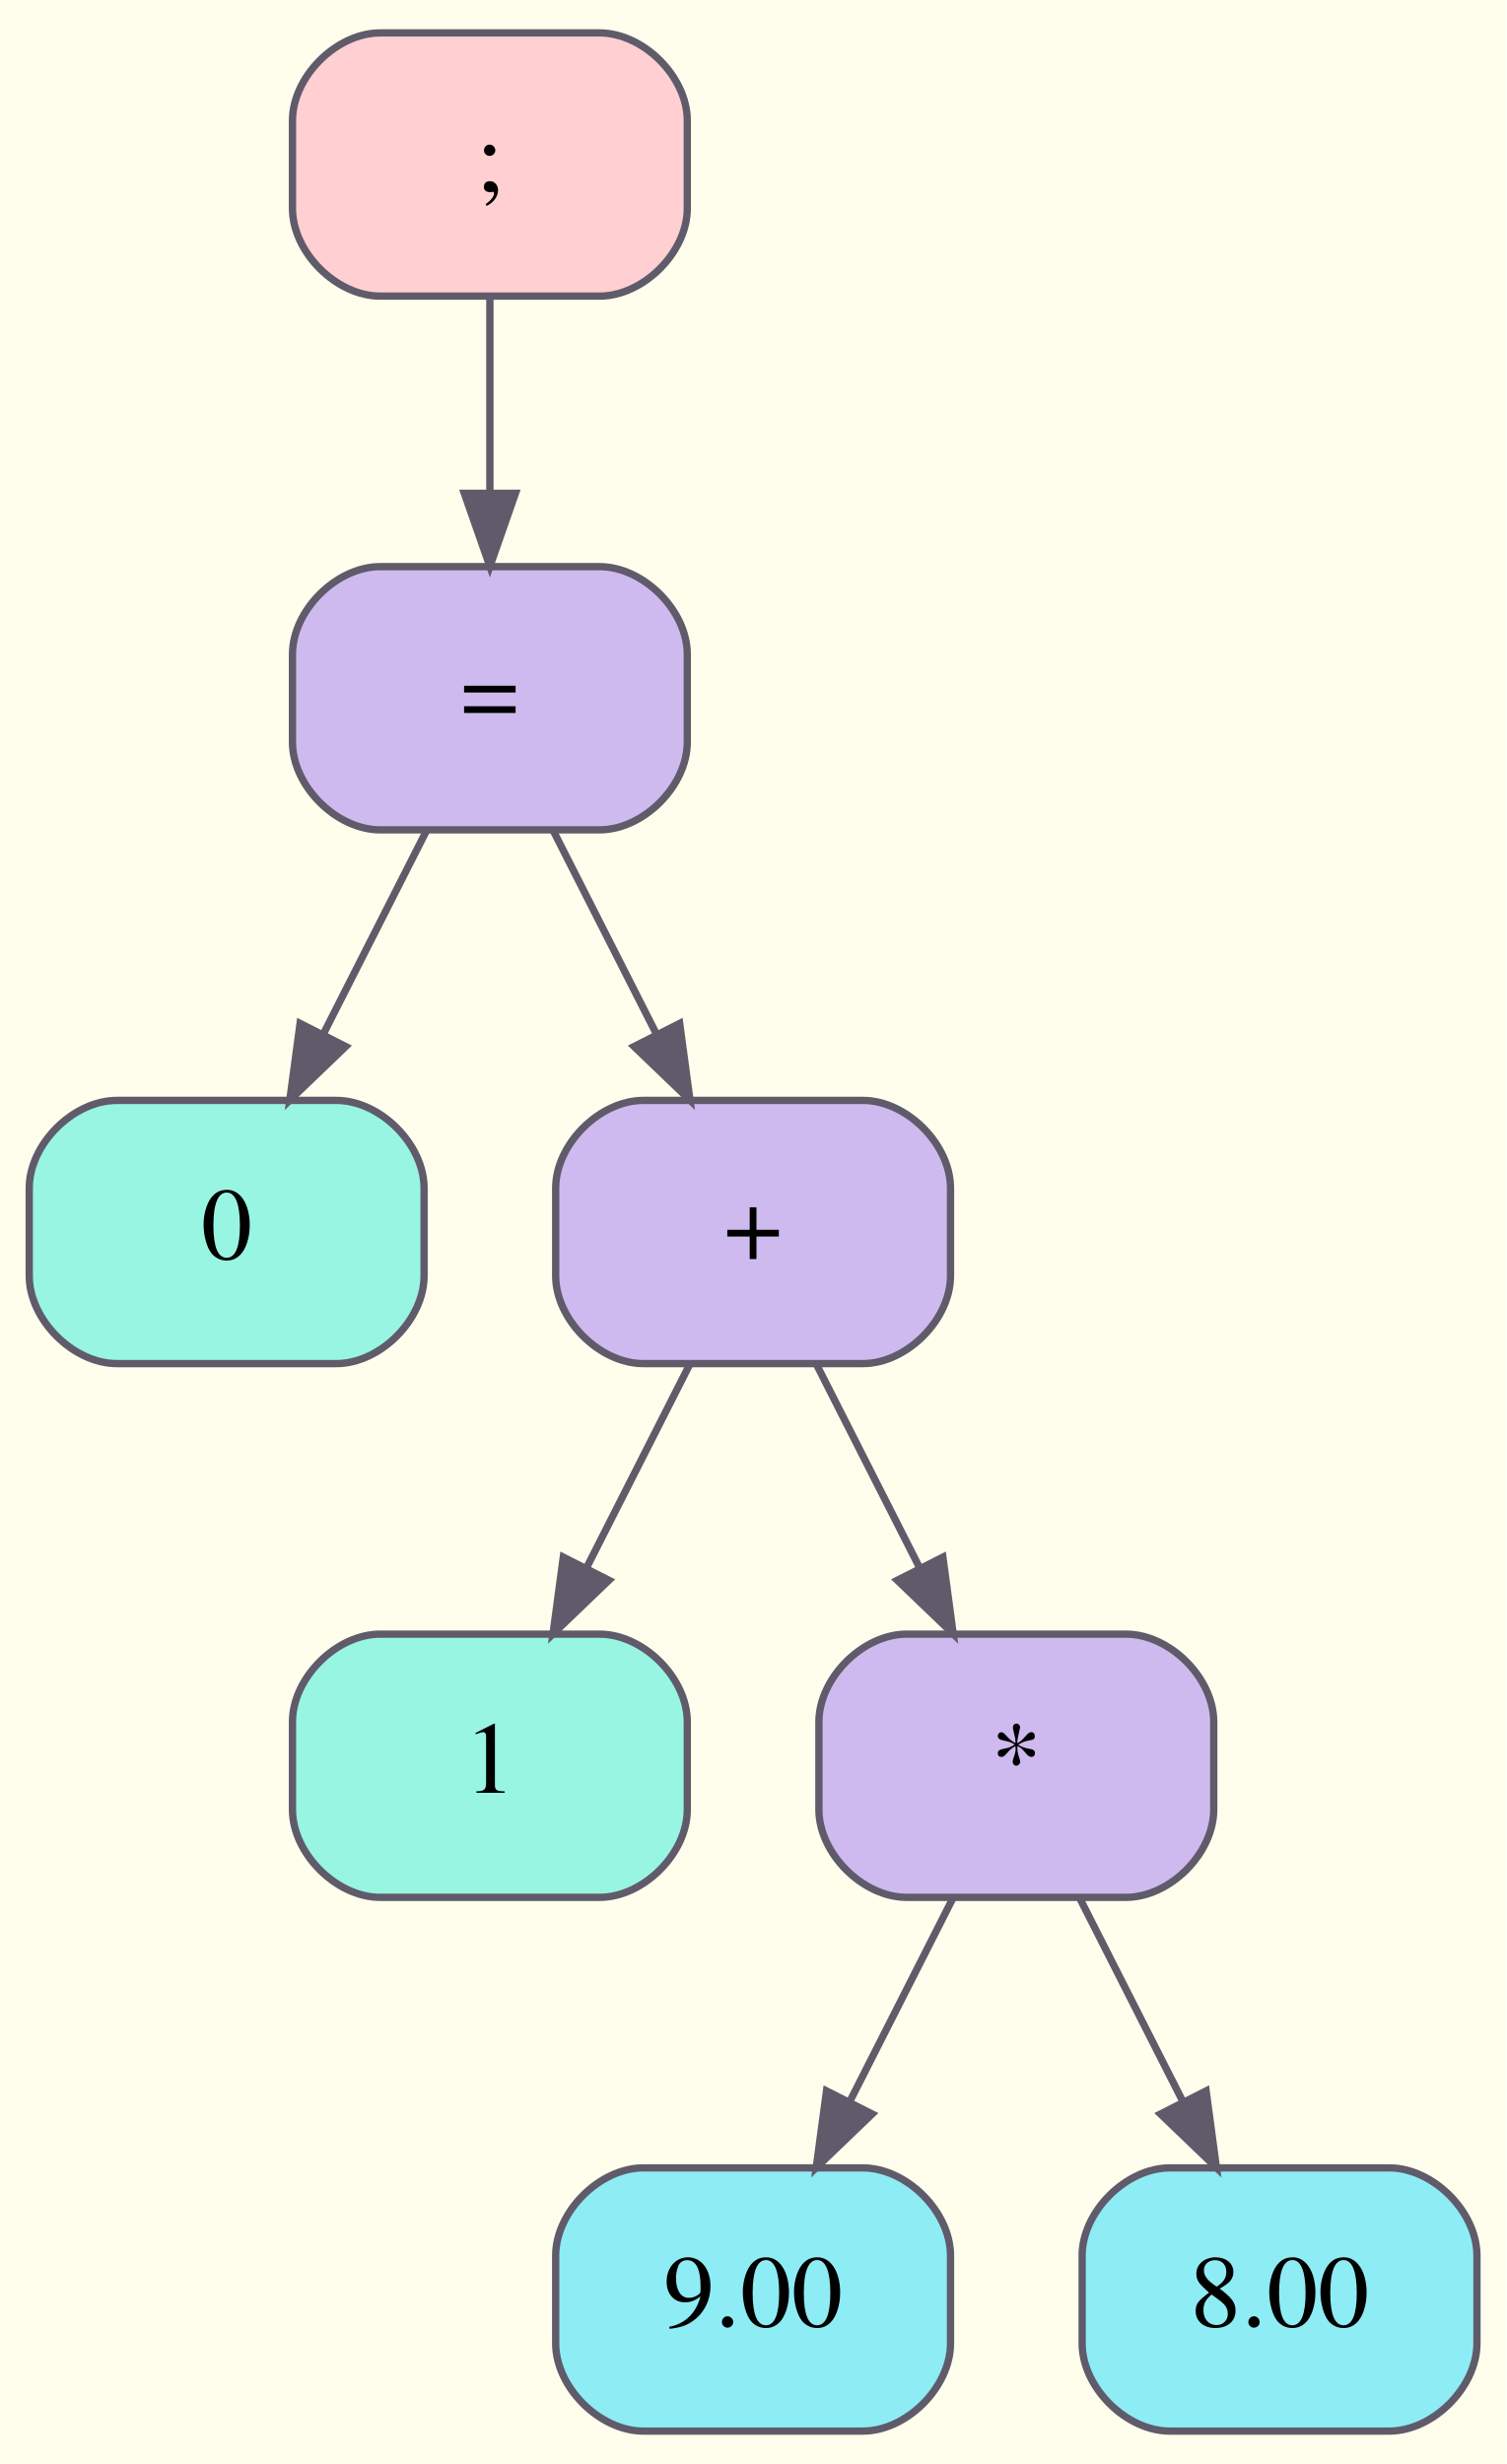
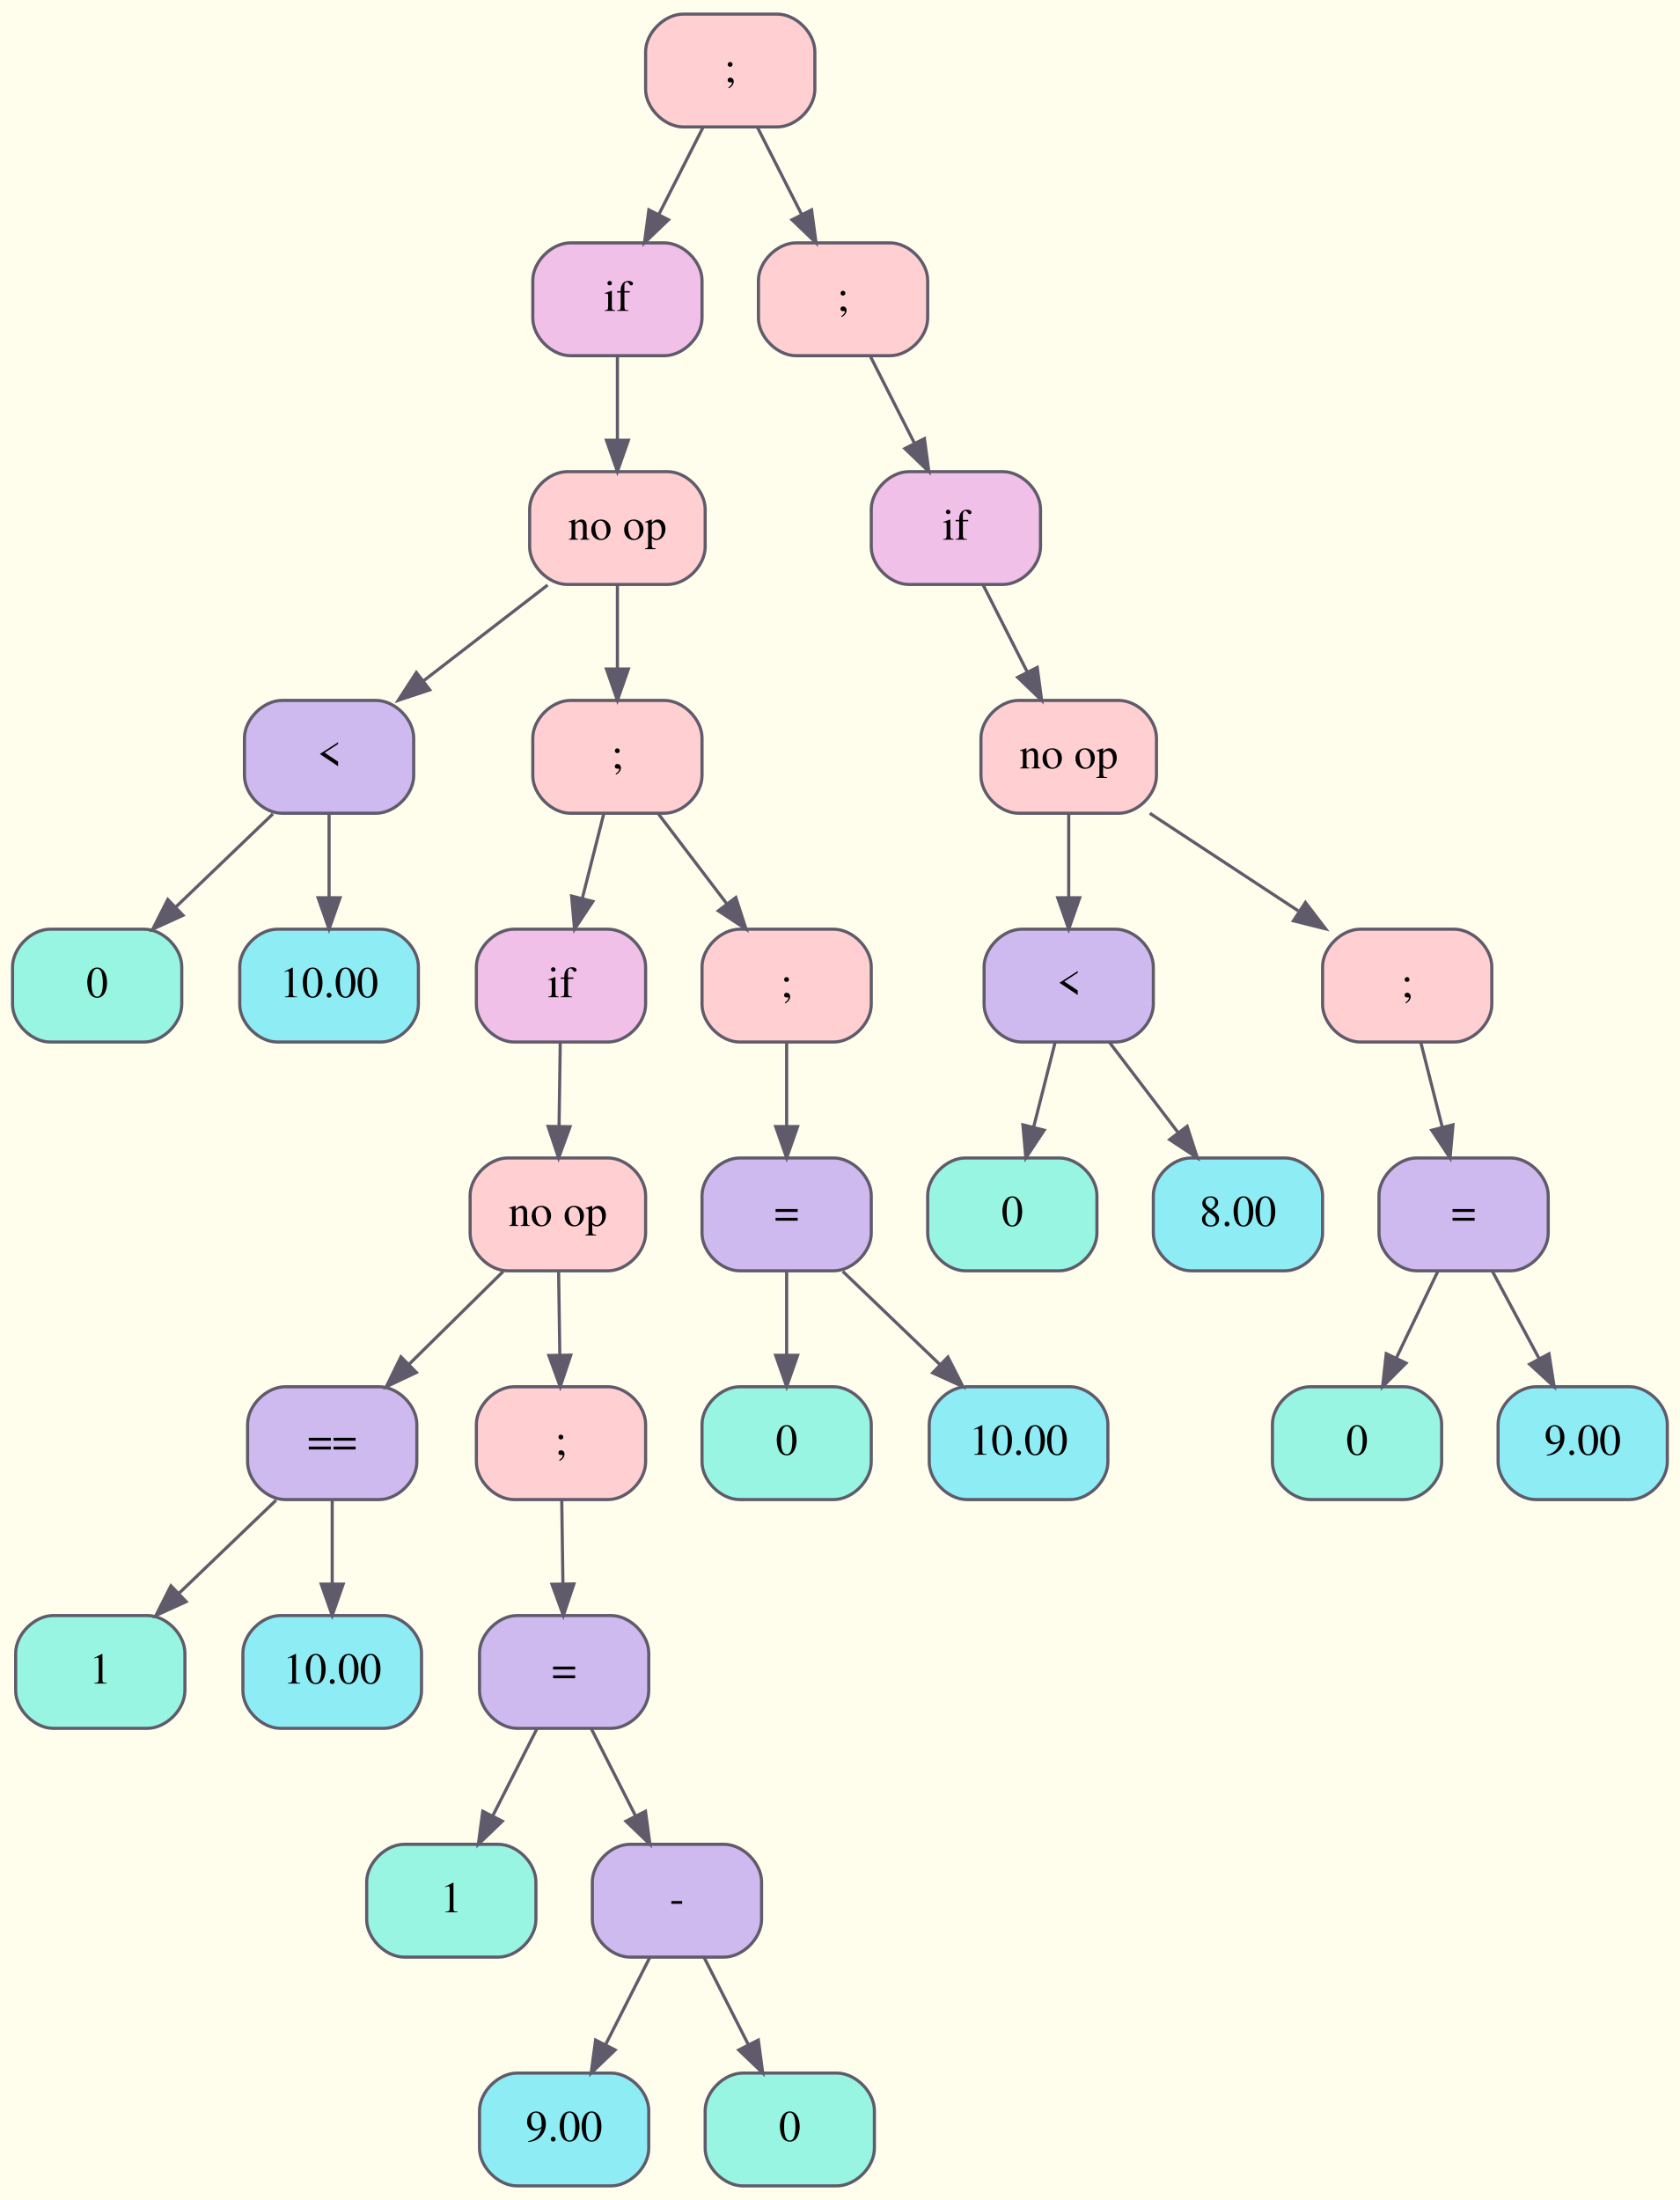
- <svg xmlns="http://www.w3.org/2000/svg" width="206pt" height="337pt" viewBox="0.00 0.00 206.00 337.00">
-   <g id="graph0" class="graph" transform="scale(1 1) rotate(0) translate(4 333)">
-     <polygon fill="#fffeec" stroke="transparent" points="-4,4 -4,-333 202,-333 202,4 -4,4" />
+ <svg xmlns="http://www.w3.org/2000/svg" width="536pt" height="702pt" viewBox="0.00 0.00 536.00 702.00">
+   <g id="graph0" class="graph" transform="scale(1 1) rotate(0) translate(4 698)">
+     <polygon fill="#fffeec" stroke="transparent" points="-4,4 -4,-698 532,-698 532,4 -4,4" />
    <g id="node1" class="node">
-       <path fill="#ffcfd2" stroke="#5f5b6a" d="M48,-292.5C48,-292.5 78,-292.5 78,-292.5 84,-292.5 90,-298.5 90,-304.5 90,-304.5 90,-316.5 90,-316.5 90,-322.5 84,-328.5 78,-328.5 78,-328.5 48,-328.5 48,-328.5 42,-328.5 36,-322.5 36,-316.5 36,-316.5 36,-304.5 36,-304.5 36,-298.5 42,-292.5 48,-292.5" />
-       <text text-anchor="middle" x="63" y="-306.8" font-family="Times,serif" font-size="14.00">;</text>
+       <path fill="#ffcfd2" stroke="#5f5b6a" d="M214,-657.5C214,-657.5 244,-657.5 244,-657.5 250,-657.5 256,-663.5 256,-669.5 256,-669.5 256,-681.5 256,-681.5 256,-687.5 250,-693.5 244,-693.5 244,-693.5 214,-693.5 214,-693.5 208,-693.5 202,-687.5 202,-681.5 202,-681.5 202,-669.5 202,-669.5 202,-663.5 208,-657.5 214,-657.5" />
+       <text text-anchor="middle" x="229" y="-671.8" font-family="Times,serif" font-size="14.00">;</text>
    </g>
    <g id="node2" class="node">
-       <path fill="#cfbaf0" stroke="#5f5b6a" d="M48,-219.5C48,-219.5 78,-219.5 78,-219.5 84,-219.5 90,-225.5 90,-231.5 90,-231.5 90,-243.5 90,-243.5 90,-249.5 84,-255.5 78,-255.5 78,-255.5 48,-255.5 48,-255.5 42,-255.5 36,-249.5 36,-243.5 36,-243.5 36,-231.5 36,-231.5 36,-225.5 42,-219.5 48,-219.5" />
-       <text text-anchor="middle" x="63" y="-233.8" font-family="Times,serif" font-size="14.00">=</text>
+       <path fill="#f1c0e8" stroke="#5f5b6a" d="M178,-584.5C178,-584.5 208,-584.5 208,-584.5 214,-584.5 220,-590.5 220,-596.5 220,-596.5 220,-608.5 220,-608.5 220,-614.5 214,-620.5 208,-620.5 208,-620.5 178,-620.5 178,-620.5 172,-620.5 166,-614.5 166,-608.5 166,-608.5 166,-596.5 166,-596.5 166,-590.5 172,-584.5 178,-584.5" />
+       <text text-anchor="middle" x="193" y="-598.8" font-family="Times,serif" font-size="14.00">if</text>
    </g>
    <g id="edge1" class="edge">
-       <path fill="none" stroke="#5f5b6a" d="M63,-292.31C63,-284.29 63,-274.55 63,-265.57" />
-       <polygon fill="#5f5b6a" stroke="#5f5b6a" points="66.5,-265.53 63,-255.53 59.5,-265.53 66.5,-265.53" />
+       <path fill="none" stroke="#5f5b6a" d="M220.29,-657.31C216.08,-649.03 210.95,-638.91 206.28,-629.69" />
+       <polygon fill="#5f5b6a" stroke="#5f5b6a" points="209.28,-627.87 201.63,-620.53 203.04,-631.03 209.28,-627.87" />
+     </g>
+     <g id="node23" class="node">
+       <path fill="#ffcfd2" stroke="#5f5b6a" d="M250,-584.5C250,-584.5 280,-584.5 280,-584.5 286,-584.5 292,-590.5 292,-596.5 292,-596.5 292,-608.5 292,-608.5 292,-614.5 286,-620.5 280,-620.5 280,-620.5 250,-620.5 250,-620.5 244,-620.5 238,-614.5 238,-608.5 238,-608.5 238,-596.5 238,-596.5 238,-590.5 244,-584.5 250,-584.5" />
+       <text text-anchor="middle" x="265" y="-598.8" font-family="Times,serif" font-size="14.00">;</text>
+     </g>
+     <g id="edge22" class="edge">
+       <path fill="none" stroke="#5f5b6a" d="M237.71,-657.31C241.92,-649.03 247.05,-638.91 251.72,-629.69" />
+       <polygon fill="#5f5b6a" stroke="#5f5b6a" points="254.96,-631.03 256.37,-620.53 248.72,-627.87 254.96,-631.03" />
    </g>
    <g id="node3" class="node">
-       <path fill="#98f5e1" stroke="#5f5b6a" d="M12,-146.5C12,-146.5 42,-146.5 42,-146.5 48,-146.5 54,-152.5 54,-158.5 54,-158.5 54,-170.5 54,-170.5 54,-176.5 48,-182.5 42,-182.5 42,-182.5 12,-182.5 12,-182.5 6,-182.5 0,-176.5 0,-170.5 0,-170.5 0,-158.5 0,-158.5 0,-152.5 6,-146.5 12,-146.5" />
-       <text text-anchor="middle" x="27" y="-160.8" font-family="Times,serif" font-size="14.00">0</text>
+       <path fill="#ffcfd2" stroke="#5f5b6a" d="M177,-511.5C177,-511.5 209,-511.5 209,-511.5 215,-511.5 221,-517.5 221,-523.5 221,-523.5 221,-535.5 221,-535.5 221,-541.5 215,-547.5 209,-547.5 209,-547.5 177,-547.5 177,-547.5 171,-547.5 165,-541.5 165,-535.5 165,-535.5 165,-523.5 165,-523.5 165,-517.5 171,-511.5 177,-511.5" />
+       <text text-anchor="middle" x="193" y="-525.8" font-family="Times,serif" font-size="14.00">no op</text>
    </g>
    <g id="edge2" class="edge">
-       <path fill="none" stroke="#5f5b6a" d="M54.29,-219.31C50.08,-211.03 44.95,-200.91 40.28,-191.69" />
-       <polygon fill="#5f5b6a" stroke="#5f5b6a" points="43.28,-189.87 35.63,-182.53 37.04,-193.03 43.28,-189.87" />
+       <path fill="none" stroke="#5f5b6a" d="M193,-584.31C193,-576.29 193,-566.55 193,-557.57" />
+       <polygon fill="#5f5b6a" stroke="#5f5b6a" points="196.5,-557.53 193,-547.53 189.5,-557.53 196.5,-557.53" />
    </g>
    <g id="node4" class="node">
-       <path fill="#cfbaf0" stroke="#5f5b6a" d="M84,-146.5C84,-146.5 114,-146.5 114,-146.5 120,-146.5 126,-152.5 126,-158.5 126,-158.5 126,-170.5 126,-170.5 126,-176.5 120,-182.5 114,-182.5 114,-182.5 84,-182.5 84,-182.5 78,-182.5 72,-176.5 72,-170.5 72,-170.5 72,-158.5 72,-158.5 72,-152.5 78,-146.5 84,-146.5" />
-       <text text-anchor="middle" x="99" y="-160.8" font-family="Times,serif" font-size="14.00">+</text>
+       <path fill="#cfbaf0" stroke="#5f5b6a" d="M86,-438.5C86,-438.5 116,-438.5 116,-438.5 122,-438.5 128,-444.5 128,-450.5 128,-450.5 128,-462.5 128,-462.5 128,-468.5 122,-474.5 116,-474.5 116,-474.5 86,-474.5 86,-474.5 80,-474.5 74,-468.5 74,-462.5 74,-462.5 74,-450.5 74,-450.5 74,-444.5 80,-438.5 86,-438.5" />
+       <text text-anchor="middle" x="101" y="-452.8" font-family="Times,serif" font-size="14.00">&lt;</text>
    </g>
    <g id="edge3" class="edge">
-       <path fill="none" stroke="#5f5b6a" d="M71.71,-219.31C75.92,-211.03 81.05,-200.91 85.72,-191.69" />
-       <polygon fill="#5f5b6a" stroke="#5f5b6a" points="88.96,-193.03 90.37,-182.53 82.72,-189.87 88.96,-193.03" />
+       <path fill="none" stroke="#5f5b6a" d="M170.73,-511.31C158.86,-502.16 144.1,-490.76 131.21,-480.82" />
+       <polygon fill="#5f5b6a" stroke="#5f5b6a" points="133.12,-477.87 123.07,-474.53 128.84,-483.41 133.12,-477.87" />
+     </g>
+     <g id="node7" class="node">
+       <path fill="#ffcfd2" stroke="#5f5b6a" d="M178,-438.5C178,-438.5 208,-438.5 208,-438.5 214,-438.5 220,-444.5 220,-450.5 220,-450.5 220,-462.5 220,-462.5 220,-468.5 214,-474.5 208,-474.5 208,-474.5 178,-474.5 178,-474.5 172,-474.5 166,-468.5 166,-462.5 166,-462.5 166,-450.5 166,-450.5 166,-444.5 172,-438.5 178,-438.5" />
+       <text text-anchor="middle" x="193" y="-452.8" font-family="Times,serif" font-size="14.00">;</text>
+     </g>
+     <g id="edge6" class="edge">
+       <path fill="none" stroke="#5f5b6a" d="M193,-511.31C193,-503.29 193,-493.55 193,-484.57" />
+       <polygon fill="#5f5b6a" stroke="#5f5b6a" points="196.5,-484.53 193,-474.53 189.5,-484.53 196.5,-484.53" />
    </g>
    <g id="node5" class="node">
-       <path fill="#98f5e1" stroke="#5f5b6a" d="M48,-73.5C48,-73.5 78,-73.5 78,-73.5 84,-73.5 90,-79.5 90,-85.5 90,-85.5 90,-97.5 90,-97.5 90,-103.5 84,-109.5 78,-109.5 78,-109.5 48,-109.5 48,-109.5 42,-109.5 36,-103.5 36,-97.5 36,-97.5 36,-85.5 36,-85.5 36,-79.5 42,-73.5 48,-73.5" />
-       <text text-anchor="middle" x="63" y="-87.8" font-family="Times,serif" font-size="14.00">1</text>
+       <path fill="#98f5e1" stroke="#5f5b6a" d="M12,-365.5C12,-365.5 42,-365.5 42,-365.5 48,-365.5 54,-371.5 54,-377.5 54,-377.5 54,-389.5 54,-389.5 54,-395.5 48,-401.5 42,-401.5 42,-401.5 12,-401.5 12,-401.5 6,-401.5 0,-395.5 0,-389.5 0,-389.5 0,-377.5 0,-377.5 0,-371.5 6,-365.5 12,-365.5" />
+       <text text-anchor="middle" x="27" y="-379.8" font-family="Times,serif" font-size="14.00">0</text>
    </g>
    <g id="edge4" class="edge">
-       <path fill="none" stroke="#5f5b6a" d="M90.29,-146.31C86.08,-138.03 80.95,-127.91 76.28,-118.69" />
-       <polygon fill="#5f5b6a" stroke="#5f5b6a" points="79.28,-116.87 71.63,-109.53 73.04,-120.03 79.28,-116.87" />
+       <path fill="none" stroke="#5f5b6a" d="M83.09,-438.31C73.82,-429.42 62.34,-418.41 52.19,-408.67" />
+       <polygon fill="#5f5b6a" stroke="#5f5b6a" points="54.39,-405.93 44.75,-401.53 49.54,-410.98 54.39,-405.93" />
    </g>
    <g id="node6" class="node">
-       <path fill="#cfbaf0" stroke="#5f5b6a" d="M120,-73.5C120,-73.5 150,-73.5 150,-73.5 156,-73.5 162,-79.5 162,-85.5 162,-85.5 162,-97.5 162,-97.5 162,-103.5 156,-109.5 150,-109.5 150,-109.5 120,-109.5 120,-109.5 114,-109.5 108,-103.5 108,-97.5 108,-97.5 108,-85.5 108,-85.5 108,-79.5 114,-73.5 120,-73.5" />
-       <text text-anchor="middle" x="135" y="-87.8" font-family="Times,serif" font-size="14.00">*</text>
+       <path fill="#8eecf5" stroke="#5f5b6a" d="M84.5,-365.5C84.5,-365.5 117.5,-365.5 117.5,-365.5 123.5,-365.5 129.5,-371.5 129.5,-377.5 129.5,-377.5 129.5,-389.5 129.5,-389.5 129.5,-395.5 123.5,-401.5 117.5,-401.5 117.5,-401.5 84.5,-401.5 84.5,-401.5 78.5,-401.5 72.5,-395.5 72.5,-389.5 72.5,-389.5 72.5,-377.5 72.5,-377.5 72.5,-371.5 78.5,-365.5 84.5,-365.5" />
+       <text text-anchor="middle" x="101" y="-379.8" font-family="Times,serif" font-size="14.00">10.00</text>
    </g>
    <g id="edge5" class="edge">
-       <path fill="none" stroke="#5f5b6a" d="M107.71,-146.31C111.92,-138.03 117.05,-127.91 121.72,-118.69" />
-       <polygon fill="#5f5b6a" stroke="#5f5b6a" points="124.96,-120.03 126.37,-109.53 118.72,-116.87 124.96,-120.03" />
-     </g>
-     <g id="node7" class="node">
-       <path fill="#8eecf5" stroke="#5f5b6a" d="M84,-0.5C84,-0.5 114,-0.5 114,-0.5 120,-0.5 126,-6.5 126,-12.5 126,-12.5 126,-24.5 126,-24.5 126,-30.5 120,-36.5 114,-36.5 114,-36.5 84,-36.5 84,-36.5 78,-36.5 72,-30.5 72,-24.5 72,-24.5 72,-12.5 72,-12.5 72,-6.5 78,-0.5 84,-0.5" />
-       <text text-anchor="middle" x="99" y="-14.8" font-family="Times,serif" font-size="14.00">9.00</text>
-     </g>
-     <g id="edge6" class="edge">
-       <path fill="none" stroke="#5f5b6a" d="M126.29,-73.31C122.08,-65.03 116.95,-54.91 112.28,-45.69" />
-       <polygon fill="#5f5b6a" stroke="#5f5b6a" points="115.28,-43.87 107.63,-36.53 109.04,-47.03 115.28,-43.87" />
+       <path fill="none" stroke="#5f5b6a" d="M101,-438.31C101,-430.29 101,-420.55 101,-411.57" />
+       <polygon fill="#5f5b6a" stroke="#5f5b6a" points="104.5,-411.53 101,-401.53 97.5,-411.53 104.5,-411.53" />
    </g>
    <g id="node8" class="node">
-       <path fill="#8eecf5" stroke="#5f5b6a" d="M156,-0.5C156,-0.5 186,-0.5 186,-0.5 192,-0.5 198,-6.5 198,-12.5 198,-12.5 198,-24.5 198,-24.5 198,-30.5 192,-36.5 186,-36.5 186,-36.5 156,-36.5 156,-36.5 150,-36.5 144,-30.5 144,-24.5 144,-24.5 144,-12.5 144,-12.5 144,-6.5 150,-0.5 156,-0.5" />
-       <text text-anchor="middle" x="171" y="-14.8" font-family="Times,serif" font-size="14.00">8.00</text>
+       <path fill="#f1c0e8" stroke="#5f5b6a" d="M160,-365.5C160,-365.5 190,-365.5 190,-365.5 196,-365.5 202,-371.5 202,-377.5 202,-377.5 202,-389.5 202,-389.5 202,-395.5 196,-401.5 190,-401.5 190,-401.5 160,-401.5 160,-401.5 154,-401.5 148,-395.5 148,-389.5 148,-389.5 148,-377.5 148,-377.5 148,-371.5 154,-365.5 160,-365.5" />
+       <text text-anchor="middle" x="175" y="-379.8" font-family="Times,serif" font-size="14.00">if</text>
    </g>
    <g id="edge7" class="edge">
-       <path fill="none" stroke="#5f5b6a" d="M143.71,-73.31C147.92,-65.03 153.05,-54.91 157.72,-45.69" />
-       <polygon fill="#5f5b6a" stroke="#5f5b6a" points="160.96,-47.03 162.37,-36.53 154.72,-43.87 160.96,-47.03" />
+       <path fill="none" stroke="#5f5b6a" d="M188.64,-438.31C186.59,-430.2 184.09,-420.34 181.79,-411.28" />
+       <polygon fill="#5f5b6a" stroke="#5f5b6a" points="185.17,-410.36 179.32,-401.53 178.38,-412.08 185.17,-410.36" />
+     </g>
+     <g id="node19" class="node">
+       <path fill="#ffcfd2" stroke="#5f5b6a" d="M232,-365.5C232,-365.5 262,-365.5 262,-365.5 268,-365.5 274,-371.5 274,-377.5 274,-377.5 274,-389.5 274,-389.5 274,-395.5 268,-401.5 262,-401.5 262,-401.5 232,-401.5 232,-401.5 226,-401.5 220,-395.5 220,-389.5 220,-389.5 220,-377.5 220,-377.5 220,-371.5 226,-365.5 232,-365.5" />
+       <text text-anchor="middle" x="247" y="-379.8" font-family="Times,serif" font-size="14.00">;</text>
+     </g>
+     <g id="edge18" class="edge">
+       <path fill="none" stroke="#5f5b6a" d="M206.07,-438.31C212.64,-429.68 220.72,-419.06 227.96,-409.53" />
+       <polygon fill="#5f5b6a" stroke="#5f5b6a" points="230.78,-411.61 234.05,-401.53 225.21,-407.37 230.78,-411.61" />
+     </g>
+     <g id="node9" class="node">
+       <path fill="#ffcfd2" stroke="#5f5b6a" d="M158,-292.5C158,-292.5 190,-292.5 190,-292.5 196,-292.5 202,-298.5 202,-304.5 202,-304.5 202,-316.5 202,-316.5 202,-322.5 196,-328.5 190,-328.5 190,-328.5 158,-328.5 158,-328.5 152,-328.5 146,-322.5 146,-316.5 146,-316.5 146,-304.5 146,-304.5 146,-298.5 152,-292.5 158,-292.5" />
+       <text text-anchor="middle" x="174" y="-306.8" font-family="Times,serif" font-size="14.00">no op</text>
+     </g>
+     <g id="edge8" class="edge">
+       <path fill="none" stroke="#5f5b6a" d="M174.76,-365.31C174.64,-357.29 174.51,-347.55 174.38,-338.57" />
+       <polygon fill="#5f5b6a" stroke="#5f5b6a" points="177.88,-338.48 174.24,-328.53 170.88,-338.58 177.88,-338.48" />
+     </g>
+     <g id="node10" class="node">
+       <path fill="#cfbaf0" stroke="#5f5b6a" d="M87,-219.5C87,-219.5 117,-219.5 117,-219.5 123,-219.5 129,-225.5 129,-231.5 129,-231.5 129,-243.5 129,-243.5 129,-249.5 123,-255.5 117,-255.5 117,-255.5 87,-255.5 87,-255.5 81,-255.5 75,-249.5 75,-243.5 75,-243.5 75,-231.5 75,-231.5 75,-225.5 81,-219.5 87,-219.5" />
+       <text text-anchor="middle" x="102" y="-233.8" font-family="Times,serif" font-size="14.00">==</text>
+     </g>
+     <g id="edge9" class="edge">
+       <path fill="none" stroke="#5f5b6a" d="M156.57,-292.31C147.55,-283.42 136.39,-272.41 126.51,-262.67" />
+       <polygon fill="#5f5b6a" stroke="#5f5b6a" points="128.85,-260.06 119.27,-255.53 123.93,-265.04 128.85,-260.06" />
+     </g>
+     <g id="node13" class="node">
+       <path fill="#ffcfd2" stroke="#5f5b6a" d="M160,-219.5C160,-219.5 190,-219.5 190,-219.5 196,-219.5 202,-225.5 202,-231.5 202,-231.5 202,-243.5 202,-243.5 202,-249.5 196,-255.5 190,-255.5 190,-255.5 160,-255.5 160,-255.5 154,-255.5 148,-249.5 148,-243.5 148,-243.5 148,-231.5 148,-231.5 148,-225.5 154,-219.5 160,-219.5" />
+       <text text-anchor="middle" x="175" y="-233.8" font-family="Times,serif" font-size="14.00">;</text>
+     </g>
+     <g id="edge12" class="edge">
+       <path fill="none" stroke="#5f5b6a" d="M174.24,-292.31C174.36,-284.29 174.49,-274.55 174.62,-265.57" />
+       <polygon fill="#5f5b6a" stroke="#5f5b6a" points="178.12,-265.58 174.76,-255.53 171.12,-265.48 178.12,-265.58" />
+     </g>
+     <g id="node11" class="node">
+       <path fill="#98f5e1" stroke="#5f5b6a" d="M13,-146.5C13,-146.5 43,-146.5 43,-146.5 49,-146.5 55,-152.5 55,-158.5 55,-158.5 55,-170.5 55,-170.5 55,-176.5 49,-182.5 43,-182.5 43,-182.5 13,-182.5 13,-182.5 7,-182.5 1,-176.5 1,-170.5 1,-170.5 1,-158.5 1,-158.5 1,-152.5 7,-146.5 13,-146.5" />
+       <text text-anchor="middle" x="28" y="-160.8" font-family="Times,serif" font-size="14.00">1</text>
+     </g>
+     <g id="edge10" class="edge">
+       <path fill="none" stroke="#5f5b6a" d="M84.09,-219.31C74.82,-210.42 63.34,-199.41 53.19,-189.67" />
+       <polygon fill="#5f5b6a" stroke="#5f5b6a" points="55.39,-186.93 45.75,-182.53 50.54,-191.98 55.39,-186.93" />
+     </g>
+     <g id="node12" class="node">
+       <path fill="#8eecf5" stroke="#5f5b6a" d="M85.5,-146.5C85.5,-146.5 118.5,-146.5 118.5,-146.5 124.5,-146.5 130.5,-152.5 130.5,-158.5 130.5,-158.5 130.5,-170.5 130.5,-170.5 130.5,-176.5 124.5,-182.5 118.5,-182.5 118.5,-182.5 85.5,-182.5 85.5,-182.5 79.5,-182.5 73.5,-176.5 73.5,-170.5 73.5,-170.5 73.5,-158.5 73.5,-158.5 73.5,-152.5 79.5,-146.5 85.5,-146.5" />
+       <text text-anchor="middle" x="102" y="-160.8" font-family="Times,serif" font-size="14.00">10.00</text>
+     </g>
+     <g id="edge11" class="edge">
+       <path fill="none" stroke="#5f5b6a" d="M102,-219.31C102,-211.29 102,-201.55 102,-192.57" />
+       <polygon fill="#5f5b6a" stroke="#5f5b6a" points="105.5,-192.53 102,-182.53 98.5,-192.53 105.5,-192.53" />
+     </g>
+     <g id="node14" class="node">
+       <path fill="#cfbaf0" stroke="#5f5b6a" d="M161,-146.5C161,-146.5 191,-146.5 191,-146.5 197,-146.5 203,-152.5 203,-158.5 203,-158.5 203,-170.5 203,-170.5 203,-176.5 197,-182.5 191,-182.5 191,-182.5 161,-182.5 161,-182.5 155,-182.5 149,-176.5 149,-170.5 149,-170.5 149,-158.5 149,-158.5 149,-152.5 155,-146.5 161,-146.5" />
+       <text text-anchor="middle" x="176" y="-160.8" font-family="Times,serif" font-size="14.00">=</text>
+     </g>
+     <g id="edge13" class="edge">
+       <path fill="none" stroke="#5f5b6a" d="M175.24,-219.31C175.36,-211.29 175.49,-201.55 175.62,-192.57" />
+       <polygon fill="#5f5b6a" stroke="#5f5b6a" points="179.12,-192.58 175.76,-182.53 172.12,-192.48 179.12,-192.58" />
+     </g>
+     <g id="node15" class="node">
+       <path fill="#98f5e1" stroke="#5f5b6a" d="M125,-73.5C125,-73.5 155,-73.5 155,-73.5 161,-73.5 167,-79.5 167,-85.5 167,-85.5 167,-97.5 167,-97.5 167,-103.5 161,-109.5 155,-109.5 155,-109.5 125,-109.5 125,-109.5 119,-109.5 113,-103.5 113,-97.5 113,-97.5 113,-85.5 113,-85.5 113,-79.5 119,-73.5 125,-73.5" />
+       <text text-anchor="middle" x="140" y="-87.8" font-family="Times,serif" font-size="14.00">1</text>
+     </g>
+     <g id="edge14" class="edge">
+       <path fill="none" stroke="#5f5b6a" d="M167.29,-146.31C163.08,-138.03 157.95,-127.91 153.28,-118.69" />
+       <polygon fill="#5f5b6a" stroke="#5f5b6a" points="156.28,-116.87 148.63,-109.53 150.04,-120.03 156.28,-116.87" />
+     </g>
+     <g id="node16" class="node">
+       <path fill="#cfbaf0" stroke="#5f5b6a" d="M197,-73.5C197,-73.5 227,-73.5 227,-73.5 233,-73.5 239,-79.5 239,-85.5 239,-85.5 239,-97.5 239,-97.5 239,-103.5 233,-109.5 227,-109.5 227,-109.5 197,-109.5 197,-109.5 191,-109.5 185,-103.5 185,-97.5 185,-97.5 185,-85.5 185,-85.5 185,-79.5 191,-73.5 197,-73.5" />
+       <text text-anchor="middle" x="212" y="-87.8" font-family="Times,serif" font-size="14.00">-</text>
+     </g>
+     <g id="edge15" class="edge">
+       <path fill="none" stroke="#5f5b6a" d="M184.71,-146.31C188.92,-138.03 194.05,-127.91 198.72,-118.69" />
+       <polygon fill="#5f5b6a" stroke="#5f5b6a" points="201.96,-120.03 203.37,-109.53 195.72,-116.87 201.96,-120.03" />
+     </g>
+     <g id="node17" class="node">
+       <path fill="#8eecf5" stroke="#5f5b6a" d="M161,-0.5C161,-0.5 191,-0.5 191,-0.5 197,-0.5 203,-6.5 203,-12.5 203,-12.5 203,-24.5 203,-24.5 203,-30.5 197,-36.5 191,-36.5 191,-36.5 161,-36.5 161,-36.5 155,-36.5 149,-30.5 149,-24.5 149,-24.5 149,-12.5 149,-12.5 149,-6.5 155,-0.5 161,-0.5" />
+       <text text-anchor="middle" x="176" y="-14.8" font-family="Times,serif" font-size="14.00">9.00</text>
+     </g>
+     <g id="edge16" class="edge">
+       <path fill="none" stroke="#5f5b6a" d="M203.29,-73.31C199.08,-65.03 193.95,-54.91 189.28,-45.69" />
+       <polygon fill="#5f5b6a" stroke="#5f5b6a" points="192.28,-43.87 184.63,-36.53 186.04,-47.03 192.28,-43.87" />
+     </g>
+     <g id="node18" class="node">
+       <path fill="#98f5e1" stroke="#5f5b6a" d="M233,-0.5C233,-0.5 263,-0.5 263,-0.5 269,-0.5 275,-6.5 275,-12.5 275,-12.5 275,-24.5 275,-24.5 275,-30.5 269,-36.5 263,-36.5 263,-36.5 233,-36.5 233,-36.5 227,-36.5 221,-30.5 221,-24.5 221,-24.5 221,-12.5 221,-12.5 221,-6.5 227,-0.5 233,-0.5" />
+       <text text-anchor="middle" x="248" y="-14.8" font-family="Times,serif" font-size="14.00">0</text>
+     </g>
+     <g id="edge17" class="edge">
+       <path fill="none" stroke="#5f5b6a" d="M220.71,-73.31C224.92,-65.03 230.05,-54.91 234.72,-45.69" />
+       <polygon fill="#5f5b6a" stroke="#5f5b6a" points="237.96,-47.03 239.37,-36.53 231.72,-43.87 237.96,-47.03" />
+     </g>
+     <g id="node20" class="node">
+       <path fill="#cfbaf0" stroke="#5f5b6a" d="M232,-292.5C232,-292.5 262,-292.5 262,-292.5 268,-292.5 274,-298.5 274,-304.5 274,-304.5 274,-316.5 274,-316.5 274,-322.5 268,-328.5 262,-328.5 262,-328.5 232,-328.5 232,-328.5 226,-328.5 220,-322.5 220,-316.5 220,-316.5 220,-304.5 220,-304.5 220,-298.5 226,-292.5 232,-292.5" />
+       <text text-anchor="middle" x="247" y="-306.8" font-family="Times,serif" font-size="14.00">=</text>
+     </g>
+     <g id="edge19" class="edge">
+       <path fill="none" stroke="#5f5b6a" d="M247,-365.31C247,-357.29 247,-347.55 247,-338.57" />
+       <polygon fill="#5f5b6a" stroke="#5f5b6a" points="250.5,-338.53 247,-328.53 243.5,-338.53 250.5,-338.53" />
+     </g>
+     <g id="node21" class="node">
+       <path fill="#98f5e1" stroke="#5f5b6a" d="M232,-219.5C232,-219.5 262,-219.5 262,-219.5 268,-219.5 274,-225.5 274,-231.5 274,-231.5 274,-243.5 274,-243.5 274,-249.5 268,-255.5 262,-255.5 262,-255.5 232,-255.5 232,-255.5 226,-255.5 220,-249.5 220,-243.5 220,-243.5 220,-231.5 220,-231.5 220,-225.5 226,-219.5 232,-219.5" />
+       <text text-anchor="middle" x="247" y="-233.8" font-family="Times,serif" font-size="14.00">0</text>
+     </g>
+     <g id="edge20" class="edge">
+       <path fill="none" stroke="#5f5b6a" d="M247,-292.31C247,-284.29 247,-274.55 247,-265.57" />
+       <polygon fill="#5f5b6a" stroke="#5f5b6a" points="250.5,-265.53 247,-255.53 243.5,-265.53 250.5,-265.53" />
+     </g>
+     <g id="node22" class="node">
+       <path fill="#8eecf5" stroke="#5f5b6a" d="M304.5,-219.5C304.5,-219.5 337.5,-219.5 337.5,-219.5 343.5,-219.5 349.5,-225.5 349.5,-231.5 349.5,-231.5 349.5,-243.5 349.5,-243.5 349.5,-249.5 343.5,-255.5 337.5,-255.5 337.5,-255.5 304.5,-255.5 304.5,-255.5 298.5,-255.5 292.5,-249.5 292.5,-243.5 292.5,-243.5 292.5,-231.5 292.5,-231.5 292.5,-225.5 298.5,-219.5 304.5,-219.5" />
+       <text text-anchor="middle" x="321" y="-233.8" font-family="Times,serif" font-size="14.00">10.00</text>
+     </g>
+     <g id="edge21" class="edge">
+       <path fill="none" stroke="#5f5b6a" d="M264.91,-292.31C274.18,-283.42 285.66,-272.41 295.81,-262.67" />
+       <polygon fill="#5f5b6a" stroke="#5f5b6a" points="298.46,-264.98 303.25,-255.53 293.61,-259.93 298.46,-264.98" />
+     </g>
+     <g id="node24" class="node">
+       <path fill="#f1c0e8" stroke="#5f5b6a" d="M286,-511.5C286,-511.5 316,-511.5 316,-511.5 322,-511.5 328,-517.5 328,-523.5 328,-523.5 328,-535.5 328,-535.5 328,-541.5 322,-547.5 316,-547.5 316,-547.5 286,-547.5 286,-547.5 280,-547.5 274,-541.5 274,-535.5 274,-535.5 274,-523.5 274,-523.5 274,-517.5 280,-511.5 286,-511.5" />
+       <text text-anchor="middle" x="301" y="-525.8" font-family="Times,serif" font-size="14.00">if</text>
+     </g>
+     <g id="edge23" class="edge">
+       <path fill="none" stroke="#5f5b6a" d="M273.71,-584.31C277.92,-576.03 283.05,-565.91 287.72,-556.69" />
+       <polygon fill="#5f5b6a" stroke="#5f5b6a" points="290.96,-558.03 292.37,-547.53 284.72,-554.87 290.96,-558.03" />
+     </g>
+     <g id="node25" class="node">
+       <path fill="#ffcfd2" stroke="#5f5b6a" d="M321,-438.5C321,-438.5 353,-438.5 353,-438.5 359,-438.5 365,-444.5 365,-450.5 365,-450.5 365,-462.5 365,-462.5 365,-468.5 359,-474.5 353,-474.5 353,-474.5 321,-474.5 321,-474.5 315,-474.5 309,-468.5 309,-462.5 309,-462.5 309,-450.5 309,-450.5 309,-444.5 315,-438.5 321,-438.5" />
+       <text text-anchor="middle" x="337" y="-452.8" font-family="Times,serif" font-size="14.00">no op</text>
+     </g>
+     <g id="edge24" class="edge">
+       <path fill="none" stroke="#5f5b6a" d="M309.71,-511.31C313.92,-503.03 319.05,-492.91 323.72,-483.69" />
+       <polygon fill="#5f5b6a" stroke="#5f5b6a" points="326.96,-485.03 328.37,-474.53 320.72,-481.87 326.96,-485.03" />
+     </g>
+     <g id="node26" class="node">
+       <path fill="#cfbaf0" stroke="#5f5b6a" d="M322,-365.5C322,-365.5 352,-365.5 352,-365.5 358,-365.5 364,-371.5 364,-377.5 364,-377.5 364,-389.5 364,-389.5 364,-395.5 358,-401.5 352,-401.5 352,-401.5 322,-401.5 322,-401.5 316,-401.5 310,-395.5 310,-389.5 310,-389.5 310,-377.5 310,-377.5 310,-371.5 316,-365.5 322,-365.5" />
+       <text text-anchor="middle" x="337" y="-379.8" font-family="Times,serif" font-size="14.00">&lt;</text>
+     </g>
+     <g id="edge25" class="edge">
+       <path fill="none" stroke="#5f5b6a" d="M337,-438.31C337,-430.29 337,-420.55 337,-411.57" />
+       <polygon fill="#5f5b6a" stroke="#5f5b6a" points="340.5,-411.53 337,-401.53 333.5,-411.53 340.5,-411.53" />
+     </g>
+     <g id="node29" class="node">
+       <path fill="#ffcfd2" stroke="#5f5b6a" d="M430,-365.5C430,-365.5 460,-365.5 460,-365.5 466,-365.5 472,-371.5 472,-377.5 472,-377.5 472,-389.5 472,-389.5 472,-395.5 466,-401.5 460,-401.5 460,-401.5 430,-401.5 430,-401.5 424,-401.5 418,-395.5 418,-389.5 418,-389.5 418,-377.5 418,-377.5 418,-371.5 424,-365.5 430,-365.5" />
+       <text text-anchor="middle" x="445" y="-379.8" font-family="Times,serif" font-size="14.00">;</text>
+     </g>
+     <g id="edge28" class="edge">
+       <path fill="none" stroke="#5f5b6a" d="M362.87,-438.49C377.06,-429.17 394.84,-417.47 410.23,-407.36" />
+       <polygon fill="#5f5b6a" stroke="#5f5b6a" points="412.53,-410.03 418.97,-401.61 408.69,-404.18 412.53,-410.03" />
+     </g>
+     <g id="node27" class="node">
+       <path fill="#98f5e1" stroke="#5f5b6a" d="M304,-292.5C304,-292.5 334,-292.5 334,-292.5 340,-292.5 346,-298.5 346,-304.5 346,-304.5 346,-316.5 346,-316.5 346,-322.5 340,-328.5 334,-328.5 334,-328.5 304,-328.5 304,-328.5 298,-328.5 292,-322.5 292,-316.5 292,-316.5 292,-304.5 292,-304.5 292,-298.5 298,-292.5 304,-292.5" />
+       <text text-anchor="middle" x="319" y="-306.8" font-family="Times,serif" font-size="14.00">0</text>
+     </g>
+     <g id="edge26" class="edge">
+       <path fill="none" stroke="#5f5b6a" d="M332.64,-365.31C330.59,-357.2 328.09,-347.34 325.79,-338.28" />
+       <polygon fill="#5f5b6a" stroke="#5f5b6a" points="329.17,-337.36 323.32,-328.53 322.38,-339.08 329.17,-337.36" />
+     </g>
+     <g id="node28" class="node">
+       <path fill="#8eecf5" stroke="#5f5b6a" d="M376,-292.5C376,-292.5 406,-292.5 406,-292.5 412,-292.5 418,-298.5 418,-304.5 418,-304.5 418,-316.5 418,-316.5 418,-322.5 412,-328.5 406,-328.5 406,-328.5 376,-328.5 376,-328.5 370,-328.5 364,-322.5 364,-316.5 364,-316.5 364,-304.5 364,-304.5 364,-298.5 370,-292.5 376,-292.5" />
+       <text text-anchor="middle" x="391" y="-306.8" font-family="Times,serif" font-size="14.00">8.00</text>
+     </g>
+     <g id="edge27" class="edge">
+       <path fill="none" stroke="#5f5b6a" d="M350.07,-365.31C356.64,-356.68 364.72,-346.06 371.96,-336.53" />
+       <polygon fill="#5f5b6a" stroke="#5f5b6a" points="374.78,-338.61 378.05,-328.53 369.21,-334.37 374.78,-338.61" />
+     </g>
+     <g id="node30" class="node">
+       <path fill="#cfbaf0" stroke="#5f5b6a" d="M448,-292.5C448,-292.5 478,-292.5 478,-292.5 484,-292.5 490,-298.5 490,-304.5 490,-304.5 490,-316.5 490,-316.5 490,-322.5 484,-328.5 478,-328.5 478,-328.5 448,-328.5 448,-328.5 442,-328.5 436,-322.5 436,-316.5 436,-316.5 436,-304.5 436,-304.5 436,-298.5 442,-292.5 448,-292.5" />
+       <text text-anchor="middle" x="463" y="-306.8" font-family="Times,serif" font-size="14.00">=</text>
+     </g>
+     <g id="edge29" class="edge">
+       <path fill="none" stroke="#5f5b6a" d="M449.36,-365.31C451.41,-357.2 453.91,-347.34 456.21,-338.28" />
+       <polygon fill="#5f5b6a" stroke="#5f5b6a" points="459.62,-339.08 458.68,-328.53 452.83,-337.36 459.62,-339.08" />
+     </g>
+     <g id="node31" class="node">
+       <path fill="#98f5e1" stroke="#5f5b6a" d="M414,-219.5C414,-219.5 444,-219.5 444,-219.5 450,-219.5 456,-225.5 456,-231.5 456,-231.5 456,-243.5 456,-243.5 456,-249.5 450,-255.5 444,-255.5 444,-255.5 414,-255.5 414,-255.5 408,-255.5 402,-249.5 402,-243.5 402,-243.5 402,-231.5 402,-231.5 402,-225.5 408,-219.5 414,-219.5" />
+       <text text-anchor="middle" x="429" y="-233.8" font-family="Times,serif" font-size="14.00">0</text>
+     </g>
+     <g id="edge30" class="edge">
+       <path fill="none" stroke="#5f5b6a" d="M454.77,-292.31C450.8,-284.03 445.96,-273.91 441.54,-264.69" />
+       <polygon fill="#5f5b6a" stroke="#5f5b6a" points="444.63,-263.04 437.15,-255.53 438.32,-266.06 444.63,-263.04" />
+     </g>
+     <g id="node32" class="node">
+       <path fill="#8eecf5" stroke="#5f5b6a" d="M486,-219.5C486,-219.5 516,-219.5 516,-219.5 522,-219.5 528,-225.5 528,-231.5 528,-231.5 528,-243.5 528,-243.5 528,-249.5 522,-255.5 516,-255.5 516,-255.5 486,-255.5 486,-255.5 480,-255.5 474,-249.5 474,-243.5 474,-243.5 474,-231.5 474,-231.5 474,-225.5 480,-219.5 486,-219.5" />
+       <text text-anchor="middle" x="501" y="-233.8" font-family="Times,serif" font-size="14.00">9.00</text>
+     </g>
+     <g id="edge31" class="edge">
+       <path fill="none" stroke="#5f5b6a" d="M472.2,-292.31C476.68,-283.94 482.16,-273.7 487.14,-264.4" />
+       <polygon fill="#5f5b6a" stroke="#5f5b6a" points="490.25,-266 491.89,-255.53 484.08,-262.69 490.25,-266" />
    </g>
  </g>
</svg>
